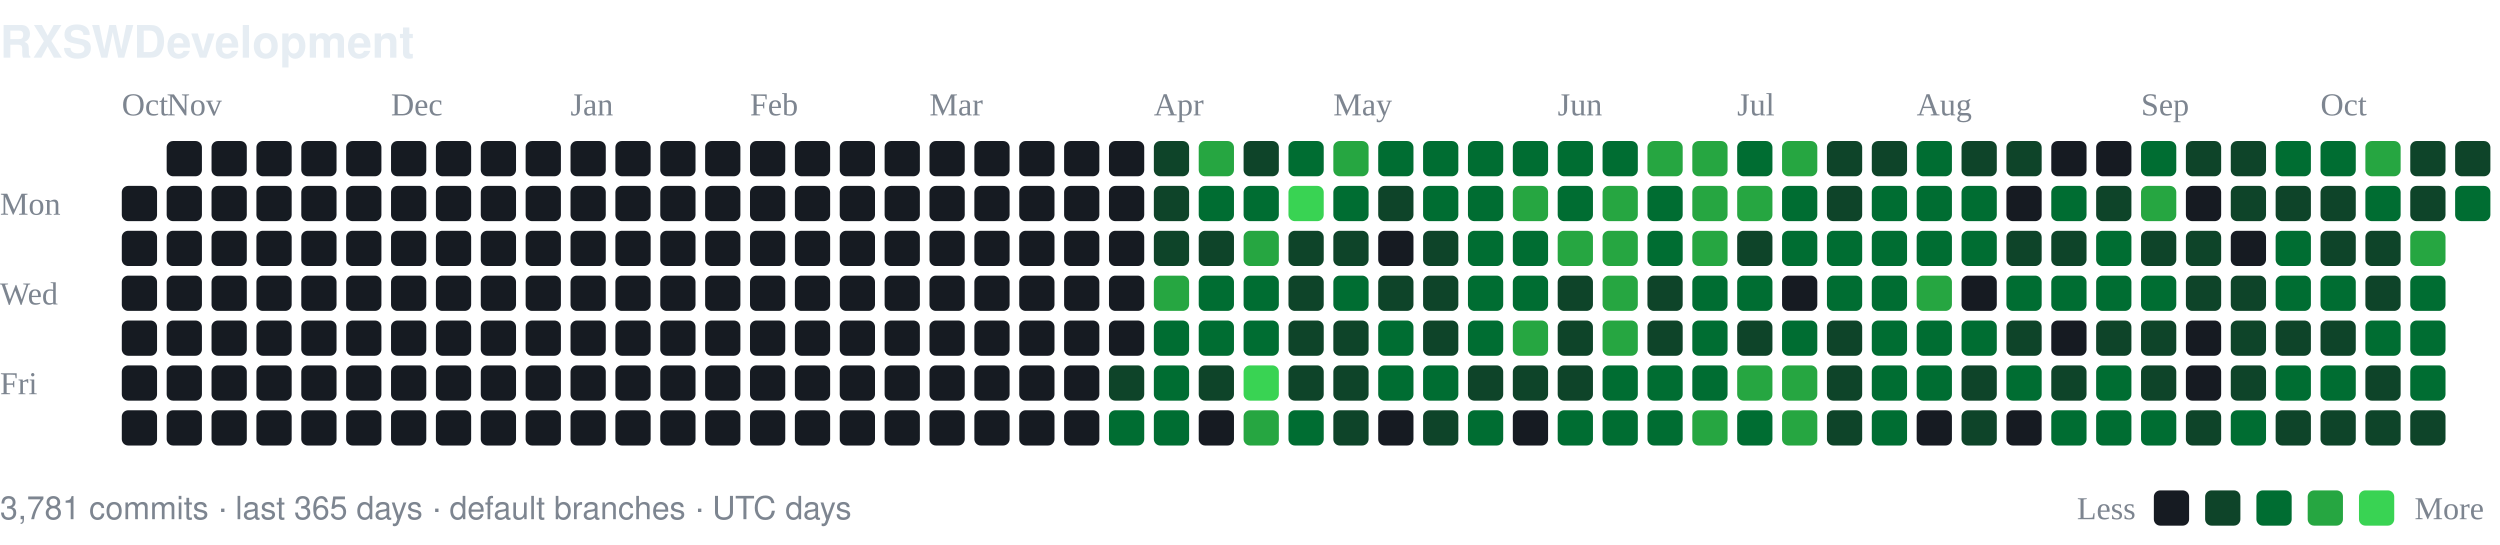
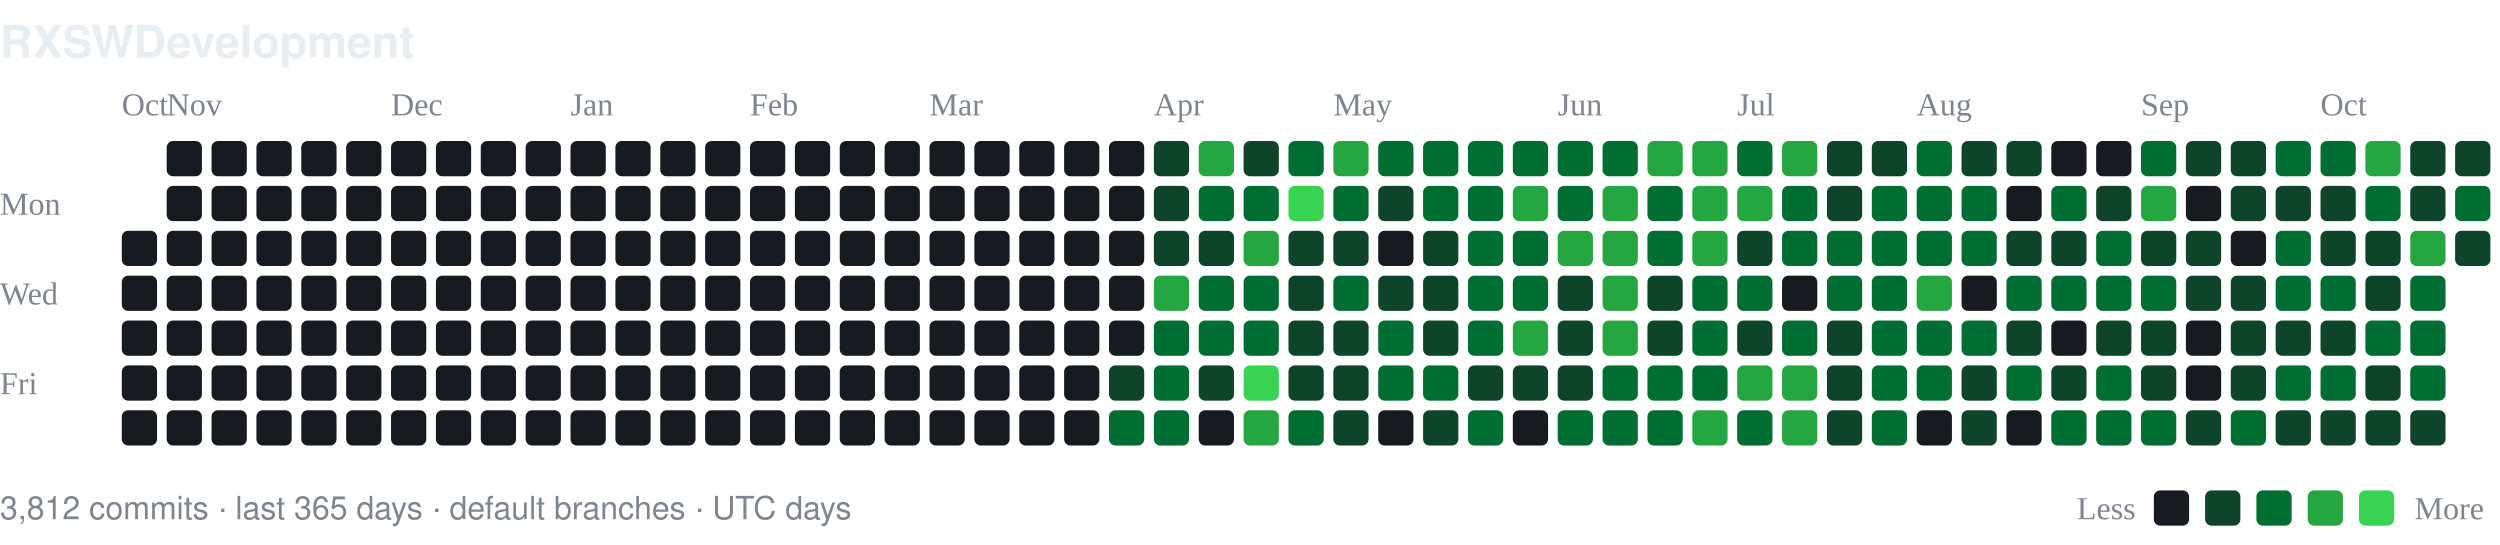
<svg xmlns="http://www.w3.org/2000/svg" width="780" height="170" viewBox="0 0 780 170" role="img">
  <text x="0" y="18" font-size="14" font-weight="600" fill="#e6edf3" font-family="ui-sans-serif,-apple-system,Segoe UI,Helvetica,Arial,sans-serif">RXSWDevelopment</text>
  <text x="0" y="67" font-size="10" fill="#7d8590">Mon</text>
  <text x="0" y="95" font-size="10" fill="#7d8590">Wed</text>
  <text x="0" y="123" font-size="10" fill="#7d8590">Fri</text>
  <text x="38" y="36" font-size="10" fill="#7d8590">Oct</text>
-   <rect x="38" y="58" width="11" height="11" rx="2" fill="#161b22" />
  <rect x="38" y="72" width="11" height="11" rx="2" fill="#161b22" />
  <rect x="38" y="86" width="11" height="11" rx="2" fill="#161b22" />
  <rect x="38" y="100" width="11" height="11" rx="2" fill="#161b22" />
  <rect x="38" y="114" width="11" height="11" rx="2" fill="#161b22" />
  <rect x="38" y="128" width="11" height="11" rx="2" fill="#161b22" />
  <text x="52" y="36" font-size="10" fill="#7d8590">Nov</text>
  <rect x="52" y="44" width="11" height="11" rx="2" fill="#161b22" />
  <rect x="52" y="58" width="11" height="11" rx="2" fill="#161b22" />
  <rect x="52" y="72" width="11" height="11" rx="2" fill="#161b22" />
  <rect x="52" y="86" width="11" height="11" rx="2" fill="#161b22" />
  <rect x="52" y="100" width="11" height="11" rx="2" fill="#161b22" />
  <rect x="52" y="114" width="11" height="11" rx="2" fill="#161b22" />
  <rect x="52" y="128" width="11" height="11" rx="2" fill="#161b22" />
  <rect x="66" y="44" width="11" height="11" rx="2" fill="#161b22" />
  <rect x="66" y="58" width="11" height="11" rx="2" fill="#161b22" />
  <rect x="66" y="72" width="11" height="11" rx="2" fill="#161b22" />
  <rect x="66" y="86" width="11" height="11" rx="2" fill="#161b22" />
  <rect x="66" y="100" width="11" height="11" rx="2" fill="#161b22" />
  <rect x="66" y="114" width="11" height="11" rx="2" fill="#161b22" />
  <rect x="66" y="128" width="11" height="11" rx="2" fill="#161b22" />
  <rect x="80" y="44" width="11" height="11" rx="2" fill="#161b22" />
  <rect x="80" y="58" width="11" height="11" rx="2" fill="#161b22" />
  <rect x="80" y="72" width="11" height="11" rx="2" fill="#161b22" />
  <rect x="80" y="86" width="11" height="11" rx="2" fill="#161b22" />
  <rect x="80" y="100" width="11" height="11" rx="2" fill="#161b22" />
  <rect x="80" y="114" width="11" height="11" rx="2" fill="#161b22" />
  <rect x="80" y="128" width="11" height="11" rx="2" fill="#161b22" />
  <rect x="94" y="44" width="11" height="11" rx="2" fill="#161b22" />
  <rect x="94" y="58" width="11" height="11" rx="2" fill="#161b22" />
  <rect x="94" y="72" width="11" height="11" rx="2" fill="#161b22" />
  <rect x="94" y="86" width="11" height="11" rx="2" fill="#161b22" />
  <rect x="94" y="100" width="11" height="11" rx="2" fill="#161b22" />
  <rect x="94" y="114" width="11" height="11" rx="2" fill="#161b22" />
  <rect x="94" y="128" width="11" height="11" rx="2" fill="#161b22" />
  <rect x="108" y="44" width="11" height="11" rx="2" fill="#161b22" />
  <rect x="108" y="58" width="11" height="11" rx="2" fill="#161b22" />
  <rect x="108" y="72" width="11" height="11" rx="2" fill="#161b22" />
  <rect x="108" y="86" width="11" height="11" rx="2" fill="#161b22" />
  <rect x="108" y="100" width="11" height="11" rx="2" fill="#161b22" />
  <rect x="108" y="114" width="11" height="11" rx="2" fill="#161b22" />
  <rect x="108" y="128" width="11" height="11" rx="2" fill="#161b22" />
  <text x="122" y="36" font-size="10" fill="#7d8590">Dec</text>
  <rect x="122" y="44" width="11" height="11" rx="2" fill="#161b22" />
  <rect x="122" y="58" width="11" height="11" rx="2" fill="#161b22" />
  <rect x="122" y="72" width="11" height="11" rx="2" fill="#161b22" />
  <rect x="122" y="86" width="11" height="11" rx="2" fill="#161b22" />
  <rect x="122" y="100" width="11" height="11" rx="2" fill="#161b22" />
  <rect x="122" y="114" width="11" height="11" rx="2" fill="#161b22" />
  <rect x="122" y="128" width="11" height="11" rx="2" fill="#161b22" />
  <rect x="136" y="44" width="11" height="11" rx="2" fill="#161b22" />
  <rect x="136" y="58" width="11" height="11" rx="2" fill="#161b22" />
  <rect x="136" y="72" width="11" height="11" rx="2" fill="#161b22" />
  <rect x="136" y="86" width="11" height="11" rx="2" fill="#161b22" />
  <rect x="136" y="100" width="11" height="11" rx="2" fill="#161b22" />
  <rect x="136" y="114" width="11" height="11" rx="2" fill="#161b22" />
  <rect x="136" y="128" width="11" height="11" rx="2" fill="#161b22" />
  <rect x="150" y="44" width="11" height="11" rx="2" fill="#161b22" />
  <rect x="150" y="58" width="11" height="11" rx="2" fill="#161b22" />
  <rect x="150" y="72" width="11" height="11" rx="2" fill="#161b22" />
  <rect x="150" y="86" width="11" height="11" rx="2" fill="#161b22" />
  <rect x="150" y="100" width="11" height="11" rx="2" fill="#161b22" />
  <rect x="150" y="114" width="11" height="11" rx="2" fill="#161b22" />
  <rect x="150" y="128" width="11" height="11" rx="2" fill="#161b22" />
  <rect x="164" y="44" width="11" height="11" rx="2" fill="#161b22" />
  <rect x="164" y="58" width="11" height="11" rx="2" fill="#161b22" />
  <rect x="164" y="72" width="11" height="11" rx="2" fill="#161b22" />
  <rect x="164" y="86" width="11" height="11" rx="2" fill="#161b22" />
  <rect x="164" y="100" width="11" height="11" rx="2" fill="#161b22" />
  <rect x="164" y="114" width="11" height="11" rx="2" fill="#161b22" />
  <rect x="164" y="128" width="11" height="11" rx="2" fill="#161b22" />
  <text x="178" y="36" font-size="10" fill="#7d8590">Jan</text>
  <rect x="178" y="44" width="11" height="11" rx="2" fill="#161b22" />
  <rect x="178" y="58" width="11" height="11" rx="2" fill="#161b22" />
  <rect x="178" y="72" width="11" height="11" rx="2" fill="#161b22" />
  <rect x="178" y="86" width="11" height="11" rx="2" fill="#161b22" />
  <rect x="178" y="100" width="11" height="11" rx="2" fill="#161b22" />
  <rect x="178" y="114" width="11" height="11" rx="2" fill="#161b22" />
  <rect x="178" y="128" width="11" height="11" rx="2" fill="#161b22" />
  <rect x="192" y="44" width="11" height="11" rx="2" fill="#161b22" />
  <rect x="192" y="58" width="11" height="11" rx="2" fill="#161b22" />
  <rect x="192" y="72" width="11" height="11" rx="2" fill="#161b22" />
  <rect x="192" y="86" width="11" height="11" rx="2" fill="#161b22" />
  <rect x="192" y="100" width="11" height="11" rx="2" fill="#161b22" />
  <rect x="192" y="114" width="11" height="11" rx="2" fill="#161b22" />
  <rect x="192" y="128" width="11" height="11" rx="2" fill="#161b22" />
  <rect x="206" y="44" width="11" height="11" rx="2" fill="#161b22" />
  <rect x="206" y="58" width="11" height="11" rx="2" fill="#161b22" />
  <rect x="206" y="72" width="11" height="11" rx="2" fill="#161b22" />
  <rect x="206" y="86" width="11" height="11" rx="2" fill="#161b22" />
  <rect x="206" y="100" width="11" height="11" rx="2" fill="#161b22" />
  <rect x="206" y="114" width="11" height="11" rx="2" fill="#161b22" />
  <rect x="206" y="128" width="11" height="11" rx="2" fill="#161b22" />
  <rect x="220" y="44" width="11" height="11" rx="2" fill="#161b22" />
  <rect x="220" y="58" width="11" height="11" rx="2" fill="#161b22" />
  <rect x="220" y="72" width="11" height="11" rx="2" fill="#161b22" />
  <rect x="220" y="86" width="11" height="11" rx="2" fill="#161b22" />
  <rect x="220" y="100" width="11" height="11" rx="2" fill="#161b22" />
  <rect x="220" y="114" width="11" height="11" rx="2" fill="#161b22" />
  <rect x="220" y="128" width="11" height="11" rx="2" fill="#161b22" />
  <text x="234" y="36" font-size="10" fill="#7d8590">Feb</text>
  <rect x="234" y="44" width="11" height="11" rx="2" fill="#161b22" />
  <rect x="234" y="58" width="11" height="11" rx="2" fill="#161b22" />
  <rect x="234" y="72" width="11" height="11" rx="2" fill="#161b22" />
  <rect x="234" y="86" width="11" height="11" rx="2" fill="#161b22" />
  <rect x="234" y="100" width="11" height="11" rx="2" fill="#161b22" />
  <rect x="234" y="114" width="11" height="11" rx="2" fill="#161b22" />
  <rect x="234" y="128" width="11" height="11" rx="2" fill="#161b22" />
  <rect x="248" y="44" width="11" height="11" rx="2" fill="#161b22" />
  <rect x="248" y="58" width="11" height="11" rx="2" fill="#161b22" />
  <rect x="248" y="72" width="11" height="11" rx="2" fill="#161b22" />
  <rect x="248" y="86" width="11" height="11" rx="2" fill="#161b22" />
  <rect x="248" y="100" width="11" height="11" rx="2" fill="#161b22" />
  <rect x="248" y="114" width="11" height="11" rx="2" fill="#161b22" />
  <rect x="248" y="128" width="11" height="11" rx="2" fill="#161b22" />
  <rect x="262" y="44" width="11" height="11" rx="2" fill="#161b22" />
  <rect x="262" y="58" width="11" height="11" rx="2" fill="#161b22" />
  <rect x="262" y="72" width="11" height="11" rx="2" fill="#161b22" />
  <rect x="262" y="86" width="11" height="11" rx="2" fill="#161b22" />
  <rect x="262" y="100" width="11" height="11" rx="2" fill="#161b22" />
  <rect x="262" y="114" width="11" height="11" rx="2" fill="#161b22" />
  <rect x="262" y="128" width="11" height="11" rx="2" fill="#161b22" />
  <rect x="276" y="44" width="11" height="11" rx="2" fill="#161b22" />
  <rect x="276" y="58" width="11" height="11" rx="2" fill="#161b22" />
  <rect x="276" y="72" width="11" height="11" rx="2" fill="#161b22" />
  <rect x="276" y="86" width="11" height="11" rx="2" fill="#161b22" />
  <rect x="276" y="100" width="11" height="11" rx="2" fill="#161b22" />
  <rect x="276" y="114" width="11" height="11" rx="2" fill="#161b22" />
  <rect x="276" y="128" width="11" height="11" rx="2" fill="#161b22" />
  <text x="290" y="36" font-size="10" fill="#7d8590">Mar</text>
  <rect x="290" y="44" width="11" height="11" rx="2" fill="#161b22" />
  <rect x="290" y="58" width="11" height="11" rx="2" fill="#161b22" />
  <rect x="290" y="72" width="11" height="11" rx="2" fill="#161b22" />
  <rect x="290" y="86" width="11" height="11" rx="2" fill="#161b22" />
  <rect x="290" y="100" width="11" height="11" rx="2" fill="#161b22" />
  <rect x="290" y="114" width="11" height="11" rx="2" fill="#161b22" />
  <rect x="290" y="128" width="11" height="11" rx="2" fill="#161b22" />
  <rect x="304" y="44" width="11" height="11" rx="2" fill="#161b22" />
  <rect x="304" y="58" width="11" height="11" rx="2" fill="#161b22" />
  <rect x="304" y="72" width="11" height="11" rx="2" fill="#161b22" />
  <rect x="304" y="86" width="11" height="11" rx="2" fill="#161b22" />
  <rect x="304" y="100" width="11" height="11" rx="2" fill="#161b22" />
  <rect x="304" y="114" width="11" height="11" rx="2" fill="#161b22" />
  <rect x="304" y="128" width="11" height="11" rx="2" fill="#161b22" />
  <rect x="318" y="44" width="11" height="11" rx="2" fill="#161b22" />
  <rect x="318" y="58" width="11" height="11" rx="2" fill="#161b22" />
  <rect x="318" y="72" width="11" height="11" rx="2" fill="#161b22" />
  <rect x="318" y="86" width="11" height="11" rx="2" fill="#161b22" />
  <rect x="318" y="100" width="11" height="11" rx="2" fill="#161b22" />
  <rect x="318" y="114" width="11" height="11" rx="2" fill="#161b22" />
  <rect x="318" y="128" width="11" height="11" rx="2" fill="#161b22" />
  <rect x="332" y="44" width="11" height="11" rx="2" fill="#161b22" />
  <rect x="332" y="58" width="11" height="11" rx="2" fill="#161b22" />
  <rect x="332" y="72" width="11" height="11" rx="2" fill="#161b22" />
  <rect x="332" y="86" width="11" height="11" rx="2" fill="#161b22" />
  <rect x="332" y="100" width="11" height="11" rx="2" fill="#161b22" />
  <rect x="332" y="114" width="11" height="11" rx="2" fill="#161b22" />
  <rect x="332" y="128" width="11" height="11" rx="2" fill="#161b22" />
  <rect x="346" y="44" width="11" height="11" rx="2" fill="#161b22" />
  <rect x="346" y="58" width="11" height="11" rx="2" fill="#161b22" />
  <rect x="346" y="72" width="11" height="11" rx="2" fill="#161b22" />
  <rect x="346" y="86" width="11" height="11" rx="2" fill="#161b22" />
  <rect x="346" y="100" width="11" height="11" rx="2" fill="#161b22" />
  <rect x="346" y="114" width="11" height="11" rx="2" fill="#0e4429" />
  <rect x="346" y="128" width="11" height="11" rx="2" fill="#006d32" />
  <text x="360" y="36" font-size="10" fill="#7d8590">Apr</text>
  <rect x="360" y="44" width="11" height="11" rx="2" fill="#0e4429" />
  <rect x="360" y="58" width="11" height="11" rx="2" fill="#0e4429" />
  <rect x="360" y="72" width="11" height="11" rx="2" fill="#0e4429" />
  <rect x="360" y="86" width="11" height="11" rx="2" fill="#26a641" />
  <rect x="360" y="100" width="11" height="11" rx="2" fill="#006d32" />
  <rect x="360" y="114" width="11" height="11" rx="2" fill="#006d32" />
  <rect x="360" y="128" width="11" height="11" rx="2" fill="#006d32" />
  <rect x="374" y="44" width="11" height="11" rx="2" fill="#26a641" />
  <rect x="374" y="58" width="11" height="11" rx="2" fill="#006d32" />
  <rect x="374" y="72" width="11" height="11" rx="2" fill="#0e4429" />
  <rect x="374" y="86" width="11" height="11" rx="2" fill="#006d32" />
  <rect x="374" y="100" width="11" height="11" rx="2" fill="#006d32" />
  <rect x="374" y="114" width="11" height="11" rx="2" fill="#0e4429" />
  <rect x="374" y="128" width="11" height="11" rx="2" fill="#161b22" />
  <rect x="388" y="44" width="11" height="11" rx="2" fill="#0e4429" />
  <rect x="388" y="58" width="11" height="11" rx="2" fill="#006d32" />
  <rect x="388" y="72" width="11" height="11" rx="2" fill="#26a641" />
  <rect x="388" y="86" width="11" height="11" rx="2" fill="#006d32" />
  <rect x="388" y="100" width="11" height="11" rx="2" fill="#006d32" />
  <rect x="388" y="114" width="11" height="11" rx="2" fill="#39d353" />
  <rect x="388" y="128" width="11" height="11" rx="2" fill="#26a641" />
  <rect x="402" y="44" width="11" height="11" rx="2" fill="#006d32" />
  <rect x="402" y="58" width="11" height="11" rx="2" fill="#39d353" />
  <rect x="402" y="72" width="11" height="11" rx="2" fill="#0e4429" />
  <rect x="402" y="86" width="11" height="11" rx="2" fill="#0e4429" />
  <rect x="402" y="100" width="11" height="11" rx="2" fill="#0e4429" />
  <rect x="402" y="114" width="11" height="11" rx="2" fill="#0e4429" />
  <rect x="402" y="128" width="11" height="11" rx="2" fill="#006d32" />
  <text x="416" y="36" font-size="10" fill="#7d8590">May</text>
  <rect x="416" y="44" width="11" height="11" rx="2" fill="#26a641" />
  <rect x="416" y="58" width="11" height="11" rx="2" fill="#006d32" />
  <rect x="416" y="72" width="11" height="11" rx="2" fill="#0e4429" />
  <rect x="416" y="86" width="11" height="11" rx="2" fill="#006d32" />
  <rect x="416" y="100" width="11" height="11" rx="2" fill="#0e4429" />
  <rect x="416" y="114" width="11" height="11" rx="2" fill="#0e4429" />
  <rect x="416" y="128" width="11" height="11" rx="2" fill="#0e4429" />
  <rect x="430" y="44" width="11" height="11" rx="2" fill="#006d32" />
  <rect x="430" y="58" width="11" height="11" rx="2" fill="#0e4429" />
  <rect x="430" y="72" width="11" height="11" rx="2" fill="#161b22" />
  <rect x="430" y="86" width="11" height="11" rx="2" fill="#0e4429" />
  <rect x="430" y="100" width="11" height="11" rx="2" fill="#006d32" />
  <rect x="430" y="114" width="11" height="11" rx="2" fill="#006d32" />
  <rect x="430" y="128" width="11" height="11" rx="2" fill="#161b22" />
  <rect x="444" y="44" width="11" height="11" rx="2" fill="#006d32" />
  <rect x="444" y="58" width="11" height="11" rx="2" fill="#006d32" />
  <rect x="444" y="72" width="11" height="11" rx="2" fill="#0e4429" />
  <rect x="444" y="86" width="11" height="11" rx="2" fill="#0e4429" />
  <rect x="444" y="100" width="11" height="11" rx="2" fill="#0e4429" />
  <rect x="444" y="114" width="11" height="11" rx="2" fill="#006d32" />
  <rect x="444" y="128" width="11" height="11" rx="2" fill="#0e4429" />
  <rect x="458" y="44" width="11" height="11" rx="2" fill="#006d32" />
  <rect x="458" y="58" width="11" height="11" rx="2" fill="#006d32" />
  <rect x="458" y="72" width="11" height="11" rx="2" fill="#006d32" />
  <rect x="458" y="86" width="11" height="11" rx="2" fill="#006d32" />
  <rect x="458" y="100" width="11" height="11" rx="2" fill="#006d32" />
  <rect x="458" y="114" width="11" height="11" rx="2" fill="#0e4429" />
  <rect x="458" y="128" width="11" height="11" rx="2" fill="#006d32" />
  <rect x="472" y="44" width="11" height="11" rx="2" fill="#006d32" />
  <rect x="472" y="58" width="11" height="11" rx="2" fill="#26a641" />
  <rect x="472" y="72" width="11" height="11" rx="2" fill="#006d32" />
  <rect x="472" y="86" width="11" height="11" rx="2" fill="#006d32" />
  <rect x="472" y="100" width="11" height="11" rx="2" fill="#26a641" />
  <rect x="472" y="114" width="11" height="11" rx="2" fill="#0e4429" />
  <rect x="472" y="128" width="11" height="11" rx="2" fill="#161b22" />
  <text x="486" y="36" font-size="10" fill="#7d8590">Jun</text>
  <rect x="486" y="44" width="11" height="11" rx="2" fill="#006d32" />
  <rect x="486" y="58" width="11" height="11" rx="2" fill="#006d32" />
  <rect x="486" y="72" width="11" height="11" rx="2" fill="#26a641" />
  <rect x="486" y="86" width="11" height="11" rx="2" fill="#0e4429" />
  <rect x="486" y="100" width="11" height="11" rx="2" fill="#0e4429" />
  <rect x="486" y="114" width="11" height="11" rx="2" fill="#0e4429" />
  <rect x="486" y="128" width="11" height="11" rx="2" fill="#006d32" />
  <rect x="500" y="44" width="11" height="11" rx="2" fill="#006d32" />
  <rect x="500" y="58" width="11" height="11" rx="2" fill="#26a641" />
  <rect x="500" y="72" width="11" height="11" rx="2" fill="#26a641" />
  <rect x="500" y="86" width="11" height="11" rx="2" fill="#26a641" />
  <rect x="500" y="100" width="11" height="11" rx="2" fill="#26a641" />
  <rect x="500" y="114" width="11" height="11" rx="2" fill="#006d32" />
  <rect x="500" y="128" width="11" height="11" rx="2" fill="#006d32" />
  <rect x="514" y="44" width="11" height="11" rx="2" fill="#26a641" />
  <rect x="514" y="58" width="11" height="11" rx="2" fill="#006d32" />
  <rect x="514" y="72" width="11" height="11" rx="2" fill="#006d32" />
  <rect x="514" y="86" width="11" height="11" rx="2" fill="#0e4429" />
  <rect x="514" y="100" width="11" height="11" rx="2" fill="#0e4429" />
  <rect x="514" y="114" width="11" height="11" rx="2" fill="#006d32" />
  <rect x="514" y="128" width="11" height="11" rx="2" fill="#006d32" />
  <rect x="528" y="44" width="11" height="11" rx="2" fill="#26a641" />
  <rect x="528" y="58" width="11" height="11" rx="2" fill="#26a641" />
  <rect x="528" y="72" width="11" height="11" rx="2" fill="#26a641" />
  <rect x="528" y="86" width="11" height="11" rx="2" fill="#006d32" />
  <rect x="528" y="100" width="11" height="11" rx="2" fill="#006d32" />
  <rect x="528" y="114" width="11" height="11" rx="2" fill="#006d32" />
  <rect x="528" y="128" width="11" height="11" rx="2" fill="#26a641" />
  <text x="542" y="36" font-size="10" fill="#7d8590">Jul</text>
  <rect x="542" y="44" width="11" height="11" rx="2" fill="#006d32" />
  <rect x="542" y="58" width="11" height="11" rx="2" fill="#26a641" />
  <rect x="542" y="72" width="11" height="11" rx="2" fill="#0e4429" />
  <rect x="542" y="86" width="11" height="11" rx="2" fill="#006d32" />
  <rect x="542" y="100" width="11" height="11" rx="2" fill="#0e4429" />
  <rect x="542" y="114" width="11" height="11" rx="2" fill="#26a641" />
  <rect x="542" y="128" width="11" height="11" rx="2" fill="#006d32" />
  <rect x="556" y="44" width="11" height="11" rx="2" fill="#26a641" />
  <rect x="556" y="58" width="11" height="11" rx="2" fill="#006d32" />
  <rect x="556" y="72" width="11" height="11" rx="2" fill="#006d32" />
  <rect x="556" y="86" width="11" height="11" rx="2" fill="#161b22" />
  <rect x="556" y="100" width="11" height="11" rx="2" fill="#006d32" />
  <rect x="556" y="114" width="11" height="11" rx="2" fill="#26a641" />
  <rect x="556" y="128" width="11" height="11" rx="2" fill="#26a641" />
  <rect x="570" y="44" width="11" height="11" rx="2" fill="#0e4429" />
  <rect x="570" y="58" width="11" height="11" rx="2" fill="#0e4429" />
  <rect x="570" y="72" width="11" height="11" rx="2" fill="#006d32" />
  <rect x="570" y="86" width="11" height="11" rx="2" fill="#006d32" />
  <rect x="570" y="100" width="11" height="11" rx="2" fill="#0e4429" />
  <rect x="570" y="114" width="11" height="11" rx="2" fill="#0e4429" />
  <rect x="570" y="128" width="11" height="11" rx="2" fill="#0e4429" />
  <rect x="584" y="44" width="11" height="11" rx="2" fill="#0e4429" />
  <rect x="584" y="58" width="11" height="11" rx="2" fill="#006d32" />
  <rect x="584" y="72" width="11" height="11" rx="2" fill="#006d32" />
  <rect x="584" y="86" width="11" height="11" rx="2" fill="#006d32" />
  <rect x="584" y="100" width="11" height="11" rx="2" fill="#006d32" />
  <rect x="584" y="114" width="11" height="11" rx="2" fill="#006d32" />
  <rect x="584" y="128" width="11" height="11" rx="2" fill="#006d32" />
  <text x="598" y="36" font-size="10" fill="#7d8590">Aug</text>
  <rect x="598" y="44" width="11" height="11" rx="2" fill="#006d32" />
  <rect x="598" y="58" width="11" height="11" rx="2" fill="#006d32" />
  <rect x="598" y="72" width="11" height="11" rx="2" fill="#006d32" />
  <rect x="598" y="86" width="11" height="11" rx="2" fill="#26a641" />
  <rect x="598" y="100" width="11" height="11" rx="2" fill="#006d32" />
  <rect x="598" y="114" width="11" height="11" rx="2" fill="#006d32" />
  <rect x="598" y="128" width="11" height="11" rx="2" fill="#161b22" />
  <rect x="612" y="44" width="11" height="11" rx="2" fill="#0e4429" />
  <rect x="612" y="58" width="11" height="11" rx="2" fill="#006d32" />
  <rect x="612" y="72" width="11" height="11" rx="2" fill="#006d32" />
  <rect x="612" y="86" width="11" height="11" rx="2" fill="#161b22" />
  <rect x="612" y="100" width="11" height="11" rx="2" fill="#006d32" />
  <rect x="612" y="114" width="11" height="11" rx="2" fill="#0e4429" />
  <rect x="612" y="128" width="11" height="11" rx="2" fill="#0e4429" />
  <rect x="626" y="44" width="11" height="11" rx="2" fill="#0e4429" />
  <rect x="626" y="58" width="11" height="11" rx="2" fill="#161b22" />
  <rect x="626" y="72" width="11" height="11" rx="2" fill="#0e4429" />
  <rect x="626" y="86" width="11" height="11" rx="2" fill="#006d32" />
  <rect x="626" y="100" width="11" height="11" rx="2" fill="#0e4429" />
  <rect x="626" y="114" width="11" height="11" rx="2" fill="#006d32" />
  <rect x="626" y="128" width="11" height="11" rx="2" fill="#161b22" />
  <rect x="640" y="44" width="11" height="11" rx="2" fill="#161b22" />
  <rect x="640" y="58" width="11" height="11" rx="2" fill="#006d32" />
  <rect x="640" y="72" width="11" height="11" rx="2" fill="#0e4429" />
  <rect x="640" y="86" width="11" height="11" rx="2" fill="#006d32" />
  <rect x="640" y="100" width="11" height="11" rx="2" fill="#161b22" />
  <rect x="640" y="114" width="11" height="11" rx="2" fill="#0e4429" />
  <rect x="640" y="128" width="11" height="11" rx="2" fill="#006d32" />
  <rect x="654" y="44" width="11" height="11" rx="2" fill="#161b22" />
  <rect x="654" y="58" width="11" height="11" rx="2" fill="#0e4429" />
  <rect x="654" y="72" width="11" height="11" rx="2" fill="#006d32" />
  <rect x="654" y="86" width="11" height="11" rx="2" fill="#006d32" />
  <rect x="654" y="100" width="11" height="11" rx="2" fill="#0e4429" />
  <rect x="654" y="114" width="11" height="11" rx="2" fill="#006d32" />
  <rect x="654" y="128" width="11" height="11" rx="2" fill="#006d32" />
  <text x="668" y="36" font-size="10" fill="#7d8590">Sep</text>
  <rect x="668" y="44" width="11" height="11" rx="2" fill="#006d32" />
  <rect x="668" y="58" width="11" height="11" rx="2" fill="#26a641" />
  <rect x="668" y="72" width="11" height="11" rx="2" fill="#0e4429" />
  <rect x="668" y="86" width="11" height="11" rx="2" fill="#006d32" />
  <rect x="668" y="100" width="11" height="11" rx="2" fill="#0e4429" />
  <rect x="668" y="114" width="11" height="11" rx="2" fill="#0e4429" />
  <rect x="668" y="128" width="11" height="11" rx="2" fill="#006d32" />
  <rect x="682" y="44" width="11" height="11" rx="2" fill="#0e4429" />
  <rect x="682" y="58" width="11" height="11" rx="2" fill="#161b22" />
  <rect x="682" y="72" width="11" height="11" rx="2" fill="#0e4429" />
  <rect x="682" y="86" width="11" height="11" rx="2" fill="#0e4429" />
  <rect x="682" y="100" width="11" height="11" rx="2" fill="#161b22" />
  <rect x="682" y="114" width="11" height="11" rx="2" fill="#161b22" />
  <rect x="682" y="128" width="11" height="11" rx="2" fill="#0e4429" />
  <rect x="696" y="44" width="11" height="11" rx="2" fill="#0e4429" />
  <rect x="696" y="58" width="11" height="11" rx="2" fill="#0e4429" />
  <rect x="696" y="72" width="11" height="11" rx="2" fill="#161b22" />
  <rect x="696" y="86" width="11" height="11" rx="2" fill="#0e4429" />
  <rect x="696" y="100" width="11" height="11" rx="2" fill="#0e4429" />
  <rect x="696" y="114" width="11" height="11" rx="2" fill="#0e4429" />
  <rect x="696" y="128" width="11" height="11" rx="2" fill="#006d32" />
  <rect x="710" y="44" width="11" height="11" rx="2" fill="#006d32" />
  <rect x="710" y="58" width="11" height="11" rx="2" fill="#0e4429" />
  <rect x="710" y="72" width="11" height="11" rx="2" fill="#006d32" />
  <rect x="710" y="86" width="11" height="11" rx="2" fill="#006d32" />
  <rect x="710" y="100" width="11" height="11" rx="2" fill="#0e4429" />
  <rect x="710" y="114" width="11" height="11" rx="2" fill="#006d32" />
  <rect x="710" y="128" width="11" height="11" rx="2" fill="#0e4429" />
  <text x="724" y="36" font-size="10" fill="#7d8590">Oct</text>
  <rect x="724" y="44" width="11" height="11" rx="2" fill="#006d32" />
  <rect x="724" y="58" width="11" height="11" rx="2" fill="#0e4429" />
  <rect x="724" y="72" width="11" height="11" rx="2" fill="#0e4429" />
  <rect x="724" y="86" width="11" height="11" rx="2" fill="#006d32" />
  <rect x="724" y="100" width="11" height="11" rx="2" fill="#0e4429" />
  <rect x="724" y="114" width="11" height="11" rx="2" fill="#006d32" />
  <rect x="724" y="128" width="11" height="11" rx="2" fill="#0e4429" />
  <rect x="738" y="44" width="11" height="11" rx="2" fill="#26a641" />
  <rect x="738" y="58" width="11" height="11" rx="2" fill="#006d32" />
  <rect x="738" y="72" width="11" height="11" rx="2" fill="#0e4429" />
  <rect x="738" y="86" width="11" height="11" rx="2" fill="#0e4429" />
  <rect x="738" y="100" width="11" height="11" rx="2" fill="#006d32" />
  <rect x="738" y="114" width="11" height="11" rx="2" fill="#0e4429" />
  <rect x="738" y="128" width="11" height="11" rx="2" fill="#0e4429" />
  <rect x="752" y="44" width="11" height="11" rx="2" fill="#0e4429" />
  <rect x="752" y="58" width="11" height="11" rx="2" fill="#0e4429" />
  <rect x="752" y="72" width="11" height="11" rx="2" fill="#26a641" />
  <rect x="752" y="86" width="11" height="11" rx="2" fill="#006d32" />
  <rect x="752" y="100" width="11" height="11" rx="2" fill="#006d32" />
  <rect x="752" y="114" width="11" height="11" rx="2" fill="#006d32" />
  <rect x="752" y="128" width="11" height="11" rx="2" fill="#0e4429" />
  <rect x="766" y="44" width="11" height="11" rx="2" fill="#0e4429" />
  <rect x="766" y="58" width="11" height="11" rx="2" fill="#006d32" />
+   <rect x="766" y="72" width="11" height="11" rx="2" fill="#0e4429" />
  <text x="648" y="162" font-size="10" fill="#7d8590">Less</text>
  <rect x="672" y="153" width="11" height="11" rx="2" fill="#161b22" />
  <rect x="688" y="153" width="11" height="11" rx="2" fill="#0e4429" />
  <rect x="704" y="153" width="11" height="11" rx="2" fill="#006d32" />
  <rect x="720" y="153" width="11" height="11" rx="2" fill="#26a641" />
  <rect x="736" y="153" width="11" height="11" rx="2" fill="#39d353" />
  <text x="775" y="162" font-size="10" fill="#7d8590" text-anchor="end">More</text>
-   <text x="0" y="162" font-size="10" fill="#7d8590" font-family="ui-sans-serif,-apple-system,Segoe UI,Helvetica,Arial,sans-serif">3,781 commits · last 365 days · default branches · UTC days</text>
+   <text x="0" y="162" font-size="10" fill="#7d8590" font-family="ui-sans-serif,-apple-system,Segoe UI,Helvetica,Arial,sans-serif">3,812 commits · last 365 days · default branches · UTC days</text>
</svg>
